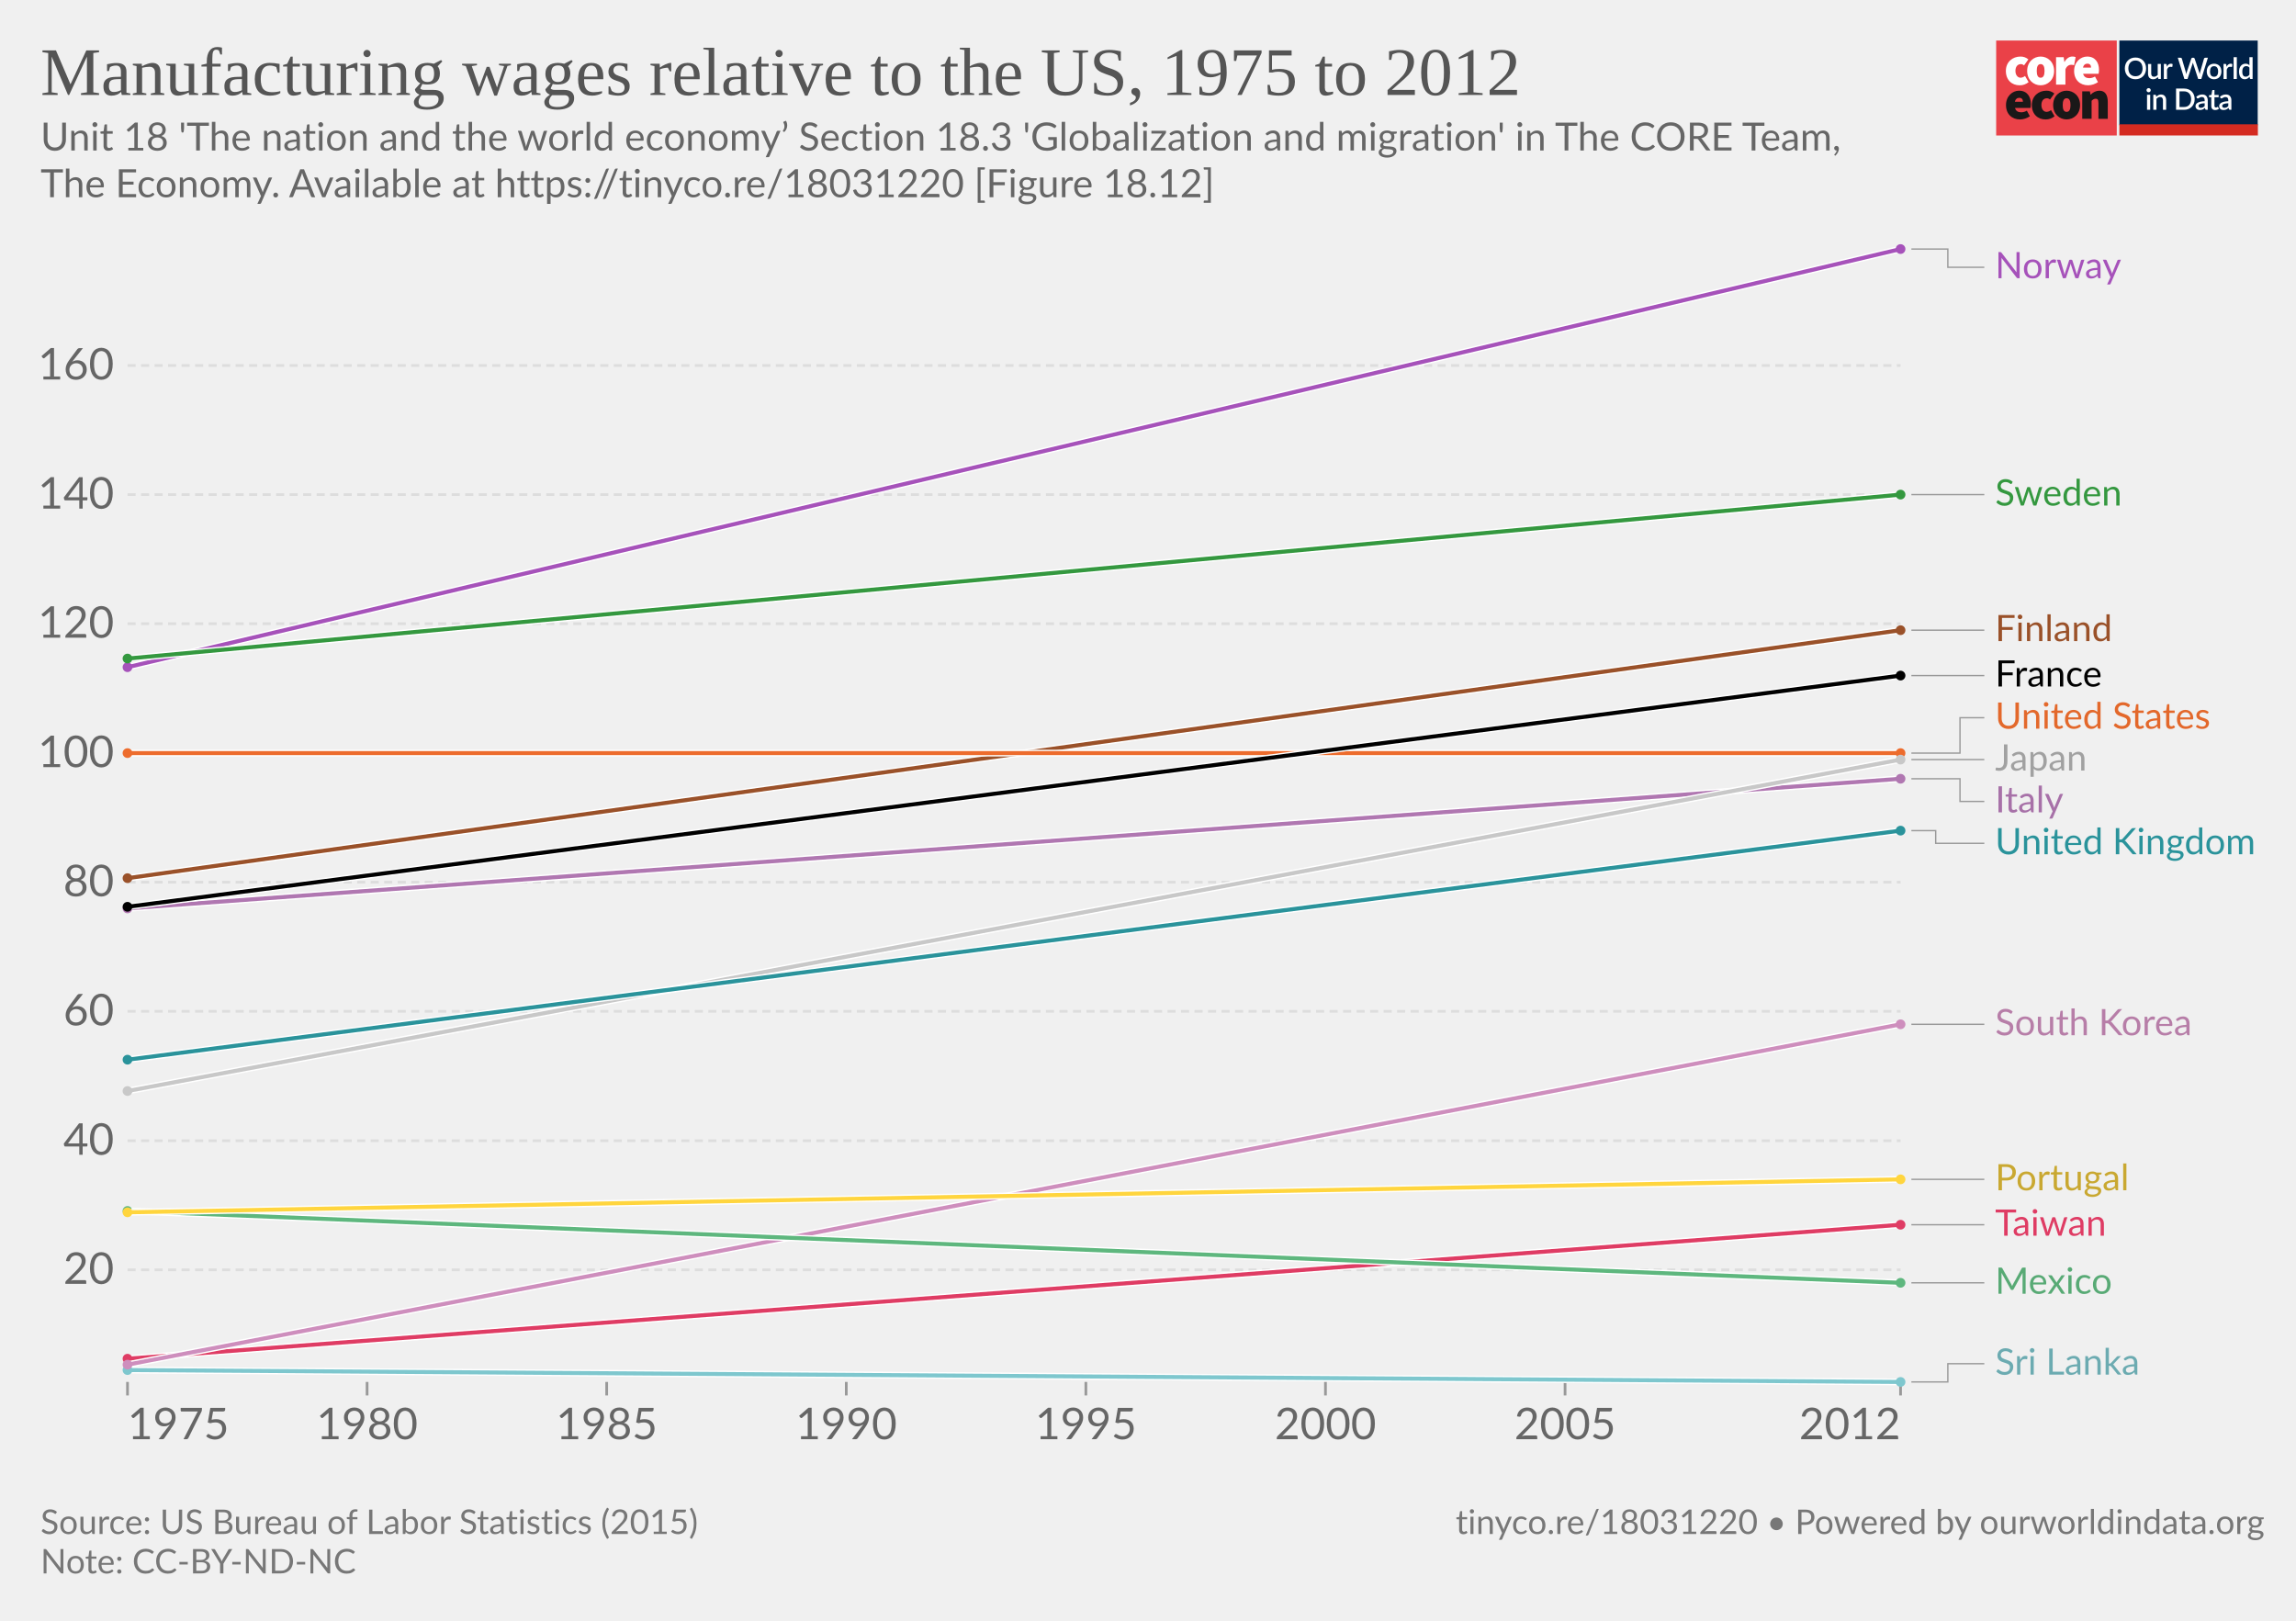
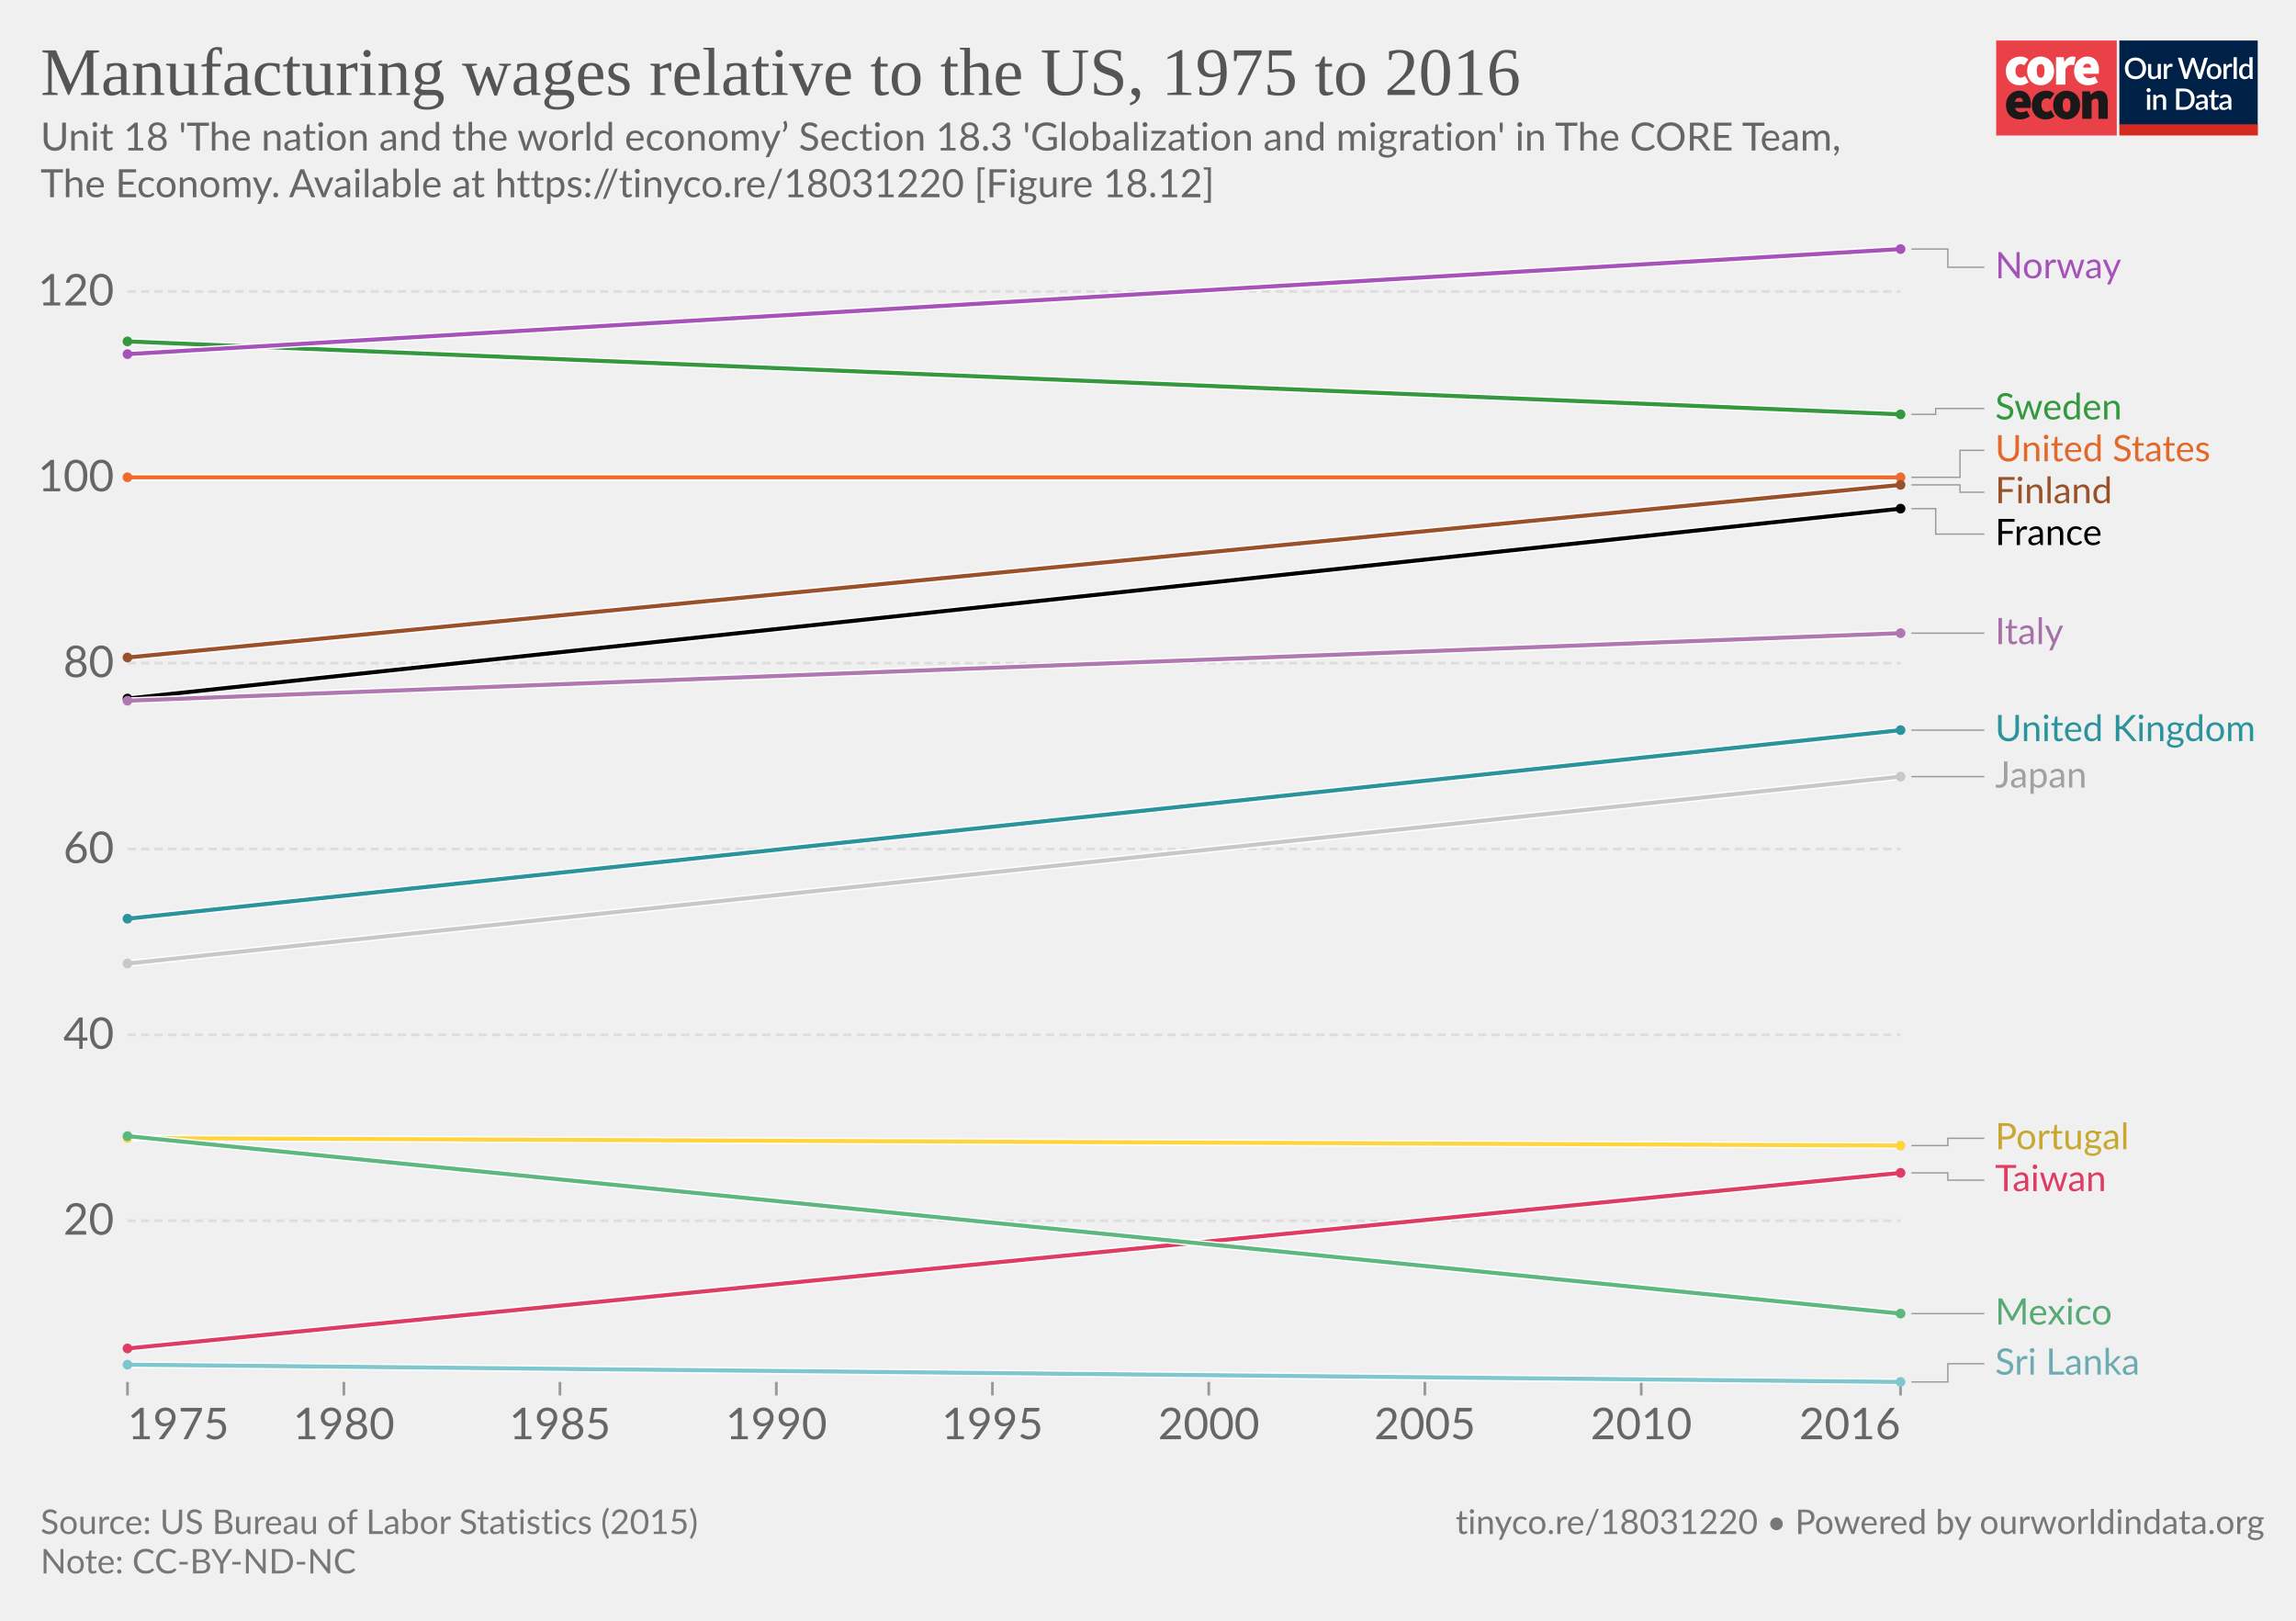
<svg xmlns="http://www.w3.org/2000/svg" version="1.1" style="font-family:Lato, 'Helvetica Neue', Helvetica, Arial, sans-serif;font-size:18px;background-color:white;text-rendering:geometricPrecision;-webkit-font-smoothing:antialiased" width="850" height="600" viewBox="0 0 850 600">
  <g class="HeaderView">
    <g transform="translate(739, 15) scale(0.95)">
      <svg className="coreLogo" width="102" height="37" viewBox="0 0 102 37" fill="none">
        <path d="M47 0H0v37h47V0z" fill="#EA4148" />
        <path d="M3.78 11.85c0-3.55 2.67-5.6 5.68-5.6a4.63 4.63 0 013.09 1.1l-1.7 2.36c-.31-.32-.74-.5-1.18-.52-1.36 0-2.16 1.03-2.16 2.66 0 1.62.89 2.65 2.03 2.65a2.93 2.93 0 001.7-.69l1.4 2.4a5.29 5.29 0 01-3.52 1.24c-3 0-5.34-2.05-5.34-5.6z" fill="#fff" />
        <path d="M18.85 11.85c0-1.63-.42-2.66-1.52-2.66s-1.52 1.03-1.52 2.66c0 1.62.42 2.65 1.52 2.65s1.52-1.03 1.52-2.65zm-6.77 0c0-3.55 2.54-5.6 5.25-5.6 2.7 0 5.25 2.05 5.25 5.6s-2.54 5.6-5.25 5.6-5.25-2.05-5.25-5.6M23.34 6.5h2.97l.25 1.84h.09c.78-1.46 1.97-2.1 3-2.1.45-.02.9.05 1.32.22l-.6 3.16c-.38-.1-.78-.16-1.18-.17-.76 0-1.7.47-2.2 1.8v5.94h-3.65V6.5zM36.98 10.56c0-.81-.34-1.54-1.44-1.54-.8 0-1.49.47-1.7 1.54h3.14zm-6.6 1.29c0-3.47 2.49-5.6 5.07-5.6 3.13 0 4.62 2.3 4.62 5.17 0 .52-.05 1.03-.15 1.54h-6.04c.34 1.28 1.27 1.71 2.46 1.71a4.3 4.3 0 002.16-.64l1.18 2.18a7.08 7.08 0 01-3.85 1.24c-3.09 0-5.46-2.05-5.46-5.6" fill="#fff" />
        <path d="M10.43 23.87c0-.81-.34-1.54-1.44-1.54-.8 0-1.48.47-1.69 1.54h3.13zm-6.6 1.28c0-3.46 2.5-5.6 5.08-5.6 3.13 0 4.61 2.3 4.61 5.18 0 .51-.05 1.03-.15 1.54H7.34c.34 1.28 1.27 1.7 2.46 1.7.76-.01 1.5-.23 2.16-.63l1.18 2.18a7.08 7.08 0 01-3.85 1.24c-3.1 0-5.46-2.06-5.46-5.6M13.9 25.15c0-3.55 2.67-5.6 5.68-5.6a4.63 4.63 0 013.09 1.11l-1.7 2.35c-.32-.31-.74-.5-1.18-.51-1.36 0-2.16 1.03-2.16 2.65 0 1.63.89 2.66 2.03 2.66a2.93 2.93 0 001.7-.69l1.39 2.4a5.29 5.29 0 01-3.51 1.24c-3 0-5.34-2.06-5.34-5.6" fill="#1A1818" />
        <path d="M28.97 25.15c0-1.62-.42-2.65-1.52-2.65s-1.52 1.03-1.52 2.65c0 1.63.42 2.66 1.52 2.66s1.52-1.03 1.52-2.66zm-6.77 0c0-3.55 2.54-5.6 5.25-5.6 2.7 0 5.25 2.05 5.25 5.6s-2.54 5.6-5.25 5.6-5.25-2.04-5.25-5.6M33.54 19.8h2.97l.25 1.29h.09a4.76 4.76 0 013.34-1.54c2.33 0 3.3 1.71 3.3 4.36v6.6h-3.64v-6.13c0-1.37-.34-1.7-1.06-1.7-.67 0-1.05.3-1.6.8v7.02h-3.65V19.8z" fill="#1A1818" />
        <path fill="#fff" d="M48 0h54v37H48z" />
        <path d="M48 0h53.93v33H48V0z" fill="#002147" />
        <path d="M58.42 10.86c0 .61-.1 1.18-.3 1.7a3.83 3.83 0 01-2.15 2.21c-.5.21-1.07.32-1.7.32-.6 0-1.17-.1-1.68-.32a3.9 3.9 0 01-2.15-2.21c-.2-.52-.3-1.09-.3-1.7 0-.61.1-1.18.3-1.7a3.93 3.93 0 012.15-2.22 4.38 4.38 0 011.69-.31c.62 0 1.18.1 1.69.31a3.79 3.79 0 012.15 2.22c.2.52.3 1.09.3 1.7zm-1.38 0c0-.48-.06-.9-.2-1.28A2.38 2.38 0 0055.43 8a2.97 2.97 0 00-1.14-.21c-.42 0-.8.07-1.15.21-.34.14-.63.35-.87.61-.24.27-.43.59-.56.97-.13.38-.2.8-.2 1.28s.07.9.2 1.29a2.46 2.46 0 001.43 1.57c.35.14.73.2 1.15.2.42 0 .8-.06 1.15-.2a2.4 2.4 0 001.42-1.57c.13-.38.2-.81.2-1.29zm7.14-1.72V15h-.74c-.17 0-.27-.08-.32-.24l-.1-.54a3.42 3.42 0 01-.81.63 2.3 2.3 0 01-1.06.24c-.32 0-.6-.05-.85-.16a1.72 1.72 0 01-1-1.15 3.1 3.1 0 01-.12-.91V9.14h1.24v3.73c0 .4.09.7.27.92.18.22.46.32.83.32.27 0 .53-.06.76-.18.24-.13.46-.3.67-.52V9.13h1.23zm2.33 1.08c.18-.37.4-.66.66-.87.27-.22.58-.32.94-.32a1.34 1.34 0 01.66.17l-.09.93c-.01.06-.04.11-.07.14a.2.2 0 01-.13.03c-.06 0-.14 0-.25-.03a1.62 1.62 0 00-.8.04c-.13.05-.25.13-.35.22-.1.1-.2.21-.28.35-.08.14-.15.3-.22.47V15h-1.24V9.13h.72c.13 0 .22.03.27.08.05.05.08.13.1.25l.08.76zm16-3.5L79.94 15h-1.21l-1.95-5.95a4.7 4.7 0 01-.12-.46 3.32 3.32 0 01-.13.46L74.57 15h-1.22l-2.57-8.28h1.13c.11 0 .2.03.28.09.08.05.14.12.16.22l1.56 5.3a6.11 6.11 0 01.16.8 10 10 0 01.2-.8l1.78-5.3a.48.48 0 01.16-.21c.08-.07.17-.1.28-.1h.4c.11 0 .21.03.28.1.08.05.13.12.17.21l1.77 5.3.1.37.1.4a59.35 59.35 0 00.16-.76L81 7.03a.4.4 0 01.16-.22c.08-.06.18-.09.3-.09h1.04zm2.41 2.32c.44 0 .83.07 1.18.22a2.49 2.49 0 011.47 1.55c.13.37.2.79.2 1.25 0 .47-.07.88-.2 1.26-.14.37-.33.69-.58.95-.24.26-.54.46-.9.6-.34.15-.73.22-1.17.22-.43 0-.83-.07-1.18-.22a2.55 2.55 0 01-1.47-1.55c-.14-.38-.2-.8-.2-1.26 0-.46.06-.88.2-1.25a2.55 2.55 0 011.47-1.55c.35-.15.75-.22 1.18-.22zm0 5.08c.53 0 .92-.18 1.18-.53.26-.36.4-.86.4-1.52s-.14-1.17-.4-1.53c-.26-.36-.65-.54-1.18-.54-.53 0-.93.18-1.2.54-.25.36-.38.87-.38 1.53s.13 1.16.39 1.52c.26.35.66.53 1.2.53zm4.86-3.9c.18-.37.4-.66.67-.87.26-.22.57-.32.93-.32a1.34 1.34 0 01.66.17l-.09.93c-.01.06-.04.11-.07.14a.2.2 0 01-.13.03c-.06 0-.14 0-.25-.03a1.62 1.62 0 00-.8.04c-.13.05-.24.13-.35.22-.1.1-.2.21-.28.35-.08.14-.15.3-.22.47V15H88.6V9.13h.72c.13 0 .22.03.27.08.05.05.08.13.1.25l.08.76zm4-3.73V15h-1.25V6.49h1.24zm4.91 4.09a1.45 1.45 0 00-1.24-.6c-.48 0-.86.18-1.13.54-.27.35-.4.87-.4 1.56 0 .37.02.67.08.93.07.25.15.46.27.62.11.16.25.28.42.35.16.08.35.11.56.11.31 0 .58-.07.8-.2.24-.14.45-.33.64-.58v-2.73zm1.24-4.09V15h-.75c-.16 0-.27-.08-.31-.24l-.11-.63c-.25.28-.53.52-.84.7-.31.17-.67.26-1.09.26a1.96 1.96 0 01-1.59-.78c-.19-.25-.34-.57-.44-.94a4.86 4.86 0 01.01-2.5c.12-.37.3-.7.51-.96a2.3 2.3 0 011.85-.88c.34 0 .63.05.88.16.24.11.45.26.64.46V6.49h1.24zm-39.9 14.65V27h-1.24v-5.86h1.24zm.2-1.78c0 .12-.02.22-.06.32a.83.83 0 01-1.34.26.8.8 0 01-.24-.58c0-.11.02-.22.06-.32a.89.89 0 01.43-.43.76.76 0 01.64 0 .81.81 0 01.45.43c.04.1.06.2.06.32zm2.16 2.55a3.67 3.67 0 01.83-.63 2.32 2.32 0 011.9-.08c.24.11.45.26.61.46.17.2.3.43.38.7.09.28.13.58.13.9V27H65v-3.73c0-.4-.1-.7-.28-.92-.18-.22-.45-.33-.83-.33-.27 0-.53.06-.77.19-.23.13-.45.3-.66.52V27h-1.23v-5.86h.74c.17 0 .28.07.33.23l.08.54zm14.96.95c0 .61-.1 1.17-.3 1.68a3.78 3.78 0 01-2.15 2.16c-.5.2-1.07.3-1.69.3H70.1v-8.28h3.12c.62 0 1.19.1 1.7.3a3.71 3.71 0 012.14 2.16c.2.5.3 1.07.3 1.68zm-1.37 0c0-.48-.07-.9-.2-1.28a2.6 2.6 0 00-.55-.96 2.35 2.35 0 00-.87-.6 2.97 2.97 0 00-1.15-.21h-1.77v6.1h1.77c.43 0 .81-.07 1.15-.2.34-.14.63-.34.87-.6.24-.27.43-.59.55-.96.13-.38.2-.81.2-1.29zm5.27 1.58a7.5 7.5 0 00-1.12.1c-.3.06-.55.13-.73.22a.97.97 0 00-.41.3.68.68 0 00-.12.4c0 .13.02.25.06.35.05.1.1.18.18.24.08.06.18.1.28.14a1.78 1.78 0 001.18-.14c.23-.12.46-.3.68-.53v-1.08zm-3.28-2.49a3.36 3.36 0 012.37-.92c.34 0 .63.05.9.16.26.11.48.26.66.46.18.2.31.44.4.72.1.27.15.57.15.9V27h-.55a.56.56 0 01-.27-.05c-.06-.04-.12-.11-.16-.23l-.12-.47-.44.36c-.15.1-.3.2-.46.26a2.77 2.77 0 01-1.75.12c-.2-.06-.38-.16-.53-.29a1.46 1.46 0 01-.48-1.18c0-.23.06-.45.18-.66.12-.22.32-.41.6-.58.27-.17.64-.31 1.1-.43a8.03 8.03 0 011.68-.19v-.39c0-.42-.1-.73-.27-.94-.18-.2-.45-.3-.8-.3-.23-.01-.43.02-.6.08a6.05 6.05 0 00-.74.39.54.54 0 01-.28.08.38.38 0 01-.22-.06.6.6 0 01-.15-.17l-.22-.4zm7.38 5.14c-.48 0-.86-.13-1.12-.4-.26-.28-.4-.67-.4-1.17v-3.41h-.64a.27.27 0 01-.18-.07c-.05-.04-.07-.11-.07-.2v-.5l.95-.14.27-1.7a.31.31 0 01.1-.15c.04-.04.1-.06.18-.06h.63v1.93h1.63v.89h-1.63v3.33c0 .2.05.37.16.48.1.11.24.17.41.17a.79.79 0 00.43-.12 4 4 0 00.12-.08.2.2 0 01.11-.04c.07 0 .13.04.17.11l.37.6c-.2.18-.42.3-.68.4a2.5 2.5 0 01-.8.13zm5.11-2.65a7.5 7.5 0 00-1.11.1 3 3 0 00-.74.22.97.97 0 00-.4.3.68.68 0 00-.13.4c0 .13.02.25.06.35.05.1.11.18.19.24s.17.1.28.14a1.78 1.78 0 001.18-.14c.23-.12.45-.3.67-.53v-1.08zm-3.28-2.49a3.36 3.36 0 012.37-.92c.34 0 .64.05.9.16.27.11.49.26.66.46.18.2.32.44.41.72.1.27.14.57.14.9V27h-.55a.56.56 0 01-.27-.05c-.06-.04-.11-.11-.15-.23l-.12-.47-.45.36c-.14.1-.3.2-.45.26a2.77 2.77 0 01-1.75.12c-.2-.06-.38-.16-.53-.29a1.46 1.46 0 01-.49-1.18c0-.23.06-.45.18-.66.12-.22.32-.41.6-.58.28-.17.65-.31 1.1-.43a8.03 8.03 0 011.68-.19v-.39c0-.42-.09-.73-.27-.94-.18-.2-.44-.3-.8-.3-.23-.01-.43.02-.59.08a6.09 6.09 0 00-.74.39.54.54 0 01-.29.08.38.38 0 01-.22-.06.6.6 0 01-.14-.17l-.23-.4z" fill="#fff" />
        <path fill="#D42B21" d="M48 32.65h54V37H48z" />
      </svg>
    </g>
    <a href="http://localhost:3030/grapher/manufacturing-wages-relative-to-the-us-with-finland" style="font-family:&quot;Playfair Display&quot;, Georgia, &quot;Times New Roman&quot;, serif" target="_blank" rel="noopener">
      <text font-size="25.20" x="15.0" y="35.2" fill="#555">
-         <tspan x="15" y="35.16">Manufacturing wages relative to the US, 1975 to 2012</tspan>
+         <tspan x="15" y="35.16">Manufacturing wages relative to the US, 1975 to 2016</tspan>
      </text>
    </a>
    <text font-size="14.40" x="15.0" y="55.7" fill="#666">
      <tspan x="15" y="55.72">Unit 18 'The nation and the world economy’ Section 18.3 'Globalization and migration' in The CORE Team,</tspan>
      <tspan x="15" y="73">The Economy. Available at https://tinyco.re/18031220 [Figure 18.12]</tspan>
    </text>
  </g>
  <g class="LineChart">
    <defs>
      <clipPath id="boundsClip-1">
        <rect x="37.216" y="82.2" width="840" height="460.6" />
      </clipPath>
    </defs>
    <g class="DualAxisView">
      <g class="HorizontalAxis">
        <line x1="47.2" y1="511.6" x2="47.2" y2="516.6" stroke="#999" />
        <line x1="703.6" y1="511.6" x2="703.6" y2="516.6" stroke="#999" />
-         <line x1="135.9" y1="511.6" x2="135.9" y2="516.6" stroke="#999" />
-         <line x1="224.6" y1="511.6" x2="224.6" y2="516.6" stroke="#999" />
-         <line x1="313.3" y1="511.6" x2="313.3" y2="516.6" stroke="#999" />
-         <line x1="402" y1="511.6" x2="402" y2="516.6" stroke="#999" />
-         <line x1="490.7" y1="511.6" x2="490.7" y2="516.6" stroke="#999" />
-         <line x1="579.4" y1="511.6" x2="579.4" y2="516.6" stroke="#999" />
+         <line x1="127.3" y1="511.6" x2="127.3" y2="516.6" stroke="#999" />
+         <line x1="207.3" y1="511.6" x2="207.3" y2="516.6" stroke="#999" />
+         <line x1="287.4" y1="511.6" x2="287.4" y2="516.6" stroke="#999" />
+         <line x1="367.4" y1="511.6" x2="367.4" y2="516.6" stroke="#999" />
+         <line x1="447.5" y1="511.6" x2="447.5" y2="516.6" stroke="#999" />
+         <line x1="527.5" y1="511.6" x2="527.5" y2="516.6" stroke="#999" />
+         <line x1="607.6" y1="511.6" x2="607.6" y2="516.6" stroke="#999" />
        <text x="47.216" y="532.8" fill="#666" text-anchor="start" font-size="16.2">1975</text>
-         <text x="703.61" y="532.8" fill="#666" text-anchor="end" font-size="16.2">2012</text>
-         <text x="135.9" y="532.8" fill="#666" text-anchor="middle" font-size="16.2">1980</text>
-         <text x="224.6" y="532.8" fill="#666" text-anchor="middle" font-size="16.2">1985</text>
-         <text x="313.3" y="532.8" fill="#666" text-anchor="middle" font-size="16.2">1990</text>
-         <text x="402" y="532.8" fill="#666" text-anchor="middle" font-size="16.2">1995</text>
-         <text x="490.7" y="532.8" fill="#666" text-anchor="middle" font-size="16.2">2000</text>
-         <text x="579.4" y="532.8" fill="#666" text-anchor="middle" font-size="16.2">2005</text>
+         <text x="703.61" y="532.8" fill="#666" text-anchor="end" font-size="16.2">2016</text>
+         <text x="127.3" y="532.8" fill="#666" text-anchor="middle" font-size="16.2">1980</text>
+         <text x="207.3" y="532.8" fill="#666" text-anchor="middle" font-size="16.2">1985</text>
+         <text x="287.4" y="532.8" fill="#666" text-anchor="middle" font-size="16.2">1990</text>
+         <text x="367.4" y="532.8" fill="#666" text-anchor="middle" font-size="16.2">1995</text>
+         <text x="447.5" y="532.8" fill="#666" text-anchor="middle" font-size="16.2">2000</text>
+         <text x="527.5" y="532.8" fill="#666" text-anchor="middle" font-size="16.2">2005</text>
+         <text x="607.6" y="532.8" fill="#666" text-anchor="middle" font-size="16.2">2010</text>
      </g>
      <g class="VerticalAxis">
-         <text x="42.22" y="470.1" dy=".32em" text-anchor="end" fill="#666" font-size="16.2">20</text>
-         <text x="42.22" y="422.3" dy=".32em" text-anchor="end" fill="#666" font-size="16.2">40</text>
-         <text x="42.22" y="374.4" dy=".32em" text-anchor="end" fill="#666" font-size="16.2">60</text>
-         <text x="42.22" y="326.6" dy=".32em" text-anchor="end" fill="#666" font-size="16.2">80</text>
-         <text x="42.22" y="278.8" dy=".32em" text-anchor="end" fill="#666" font-size="16.2">100</text>
-         <text x="42.22" y="230.9" dy=".32em" text-anchor="end" fill="#666" font-size="16.2">120</text>
-         <text x="42.22" y="183.1" dy=".32em" text-anchor="end" fill="#666" font-size="16.2">140</text>
-         <text x="42.22" y="135.3" dy=".32em" text-anchor="end" fill="#666" font-size="16.2">160</text>
+         <text x="42.22" y="451.9" dy=".32em" text-anchor="end" fill="#666" font-size="16.2">20</text>
+         <text x="42.22" y="383.1" dy=".32em" text-anchor="end" fill="#666" font-size="16.2">40</text>
+         <text x="42.22" y="314.3" dy=".32em" text-anchor="end" fill="#666" font-size="16.2">60</text>
+         <text x="42.22" y="245.5" dy=".32em" text-anchor="end" fill="#666" font-size="16.2">80</text>
+         <text x="42.22" y="176.7" dy=".32em" text-anchor="end" fill="#666" font-size="16.2">100</text>
+         <text x="42.22" y="107.9" dy=".32em" text-anchor="end" fill="#666" font-size="16.2">120</text>
      </g>
      <g class="AxisGridLines horizontalLines">
-         <line x1="47.22" y1="470.1" x2="703.61" y2="470.1" stroke="#ddd" stroke-dasharray="3,2" />
-         <line x1="47.22" y1="422.3" x2="703.61" y2="422.3" stroke="#ddd" stroke-dasharray="3,2" />
-         <line x1="47.22" y1="374.4" x2="703.61" y2="374.4" stroke="#ddd" stroke-dasharray="3,2" />
-         <line x1="47.22" y1="326.6" x2="703.61" y2="326.6" stroke="#ddd" stroke-dasharray="3,2" />
-         <line x1="47.22" y1="278.8" x2="703.61" y2="278.8" stroke="#ddd" stroke-dasharray="3,2" />
-         <line x1="47.22" y1="230.9" x2="703.61" y2="230.9" stroke="#ddd" stroke-dasharray="3,2" />
-         <line x1="47.22" y1="183.1" x2="703.61" y2="183.1" stroke="#ddd" stroke-dasharray="3,2" />
-         <line x1="47.22" y1="135.3" x2="703.61" y2="135.3" stroke="#ddd" stroke-dasharray="3,2" />
+         <line x1="47.22" y1="451.9" x2="703.61" y2="451.9" stroke="#ddd" stroke-dasharray="3,2" />
+         <line x1="47.22" y1="383.1" x2="703.61" y2="383.1" stroke="#ddd" stroke-dasharray="3,2" />
+         <line x1="47.22" y1="314.3" x2="703.61" y2="314.3" stroke="#ddd" stroke-dasharray="3,2" />
+         <line x1="47.22" y1="245.5" x2="703.61" y2="245.5" stroke="#ddd" stroke-dasharray="3,2" />
+         <line x1="47.22" y1="176.7" x2="703.61" y2="176.7" stroke="#ddd" stroke-dasharray="3,2" />
+         <line x1="47.22" y1="107.9" x2="703.61" y2="107.9" stroke="#ddd" stroke-dasharray="3,2" />
      </g>
    </g>
    <g clip-path="url(#boundsClip-1)">
      <g class="LineLabels" style="cursor:default">
        <g class="legendMark">
          <g class="indicator">
            <path d="M707.61,92.2 H721.11 V98.95 H734.61" stroke="#999" stroke-width="0.5" fill="none" />
          </g>
          <rect x="703.61" y="92.2" width="80.765" height="13.5" fill="#fff" opacity="0" />
          <text font-size="13.50" font-weight="400" x="738.6" y="103.0" fill="#a652ba">
            <tspan x="738.61" y="103">Norway</tspan>
          </text>
        </g>
        <g class="legendMark">
          <g class="indicator">
-             <path d="M707.61,183.1 H721.11 V183.1 H734.61" stroke="#999" stroke-width="0.5" fill="none" />
-           </g>
-           <rect x="703.61" y="176.35" width="84.005" height="13.5" fill="#fff" opacity="0" />
-           <text font-size="13.50" font-weight="400" x="738.6" y="187.2" fill="#34983f">
-             <tspan x="738.61" y="187.15">Sweden</tspan>
-           </text>
-         </g>
-         <g class="legendMark">
-           <g class="indicator">
-             <path d="M707.61,233.3 H721.11 V233.3 H734.61" stroke="#999" stroke-width="0.5" fill="none" />
-           </g>
-           <rect x="703.61" y="226.55" width="79.415" height="13.5" fill="#fff" opacity="0" />
-           <text font-size="13.50" font-weight="400" x="738.6" y="237.4" fill="#9a5129">
-             <tspan x="738.61" y="237.35">Finland</tspan>
-           </text>
-         </g>
-         <g class="legendMark">
-           <g class="indicator">
-             <path d="M707.61,250.1 H721.11 V250.1 H734.61" stroke="#999" stroke-width="0.5" fill="none" />
-           </g>
-           <rect x="703.61" y="243.35" width="77.12" height="13.5" fill="#fff" opacity="0" />
-           <text font-size="13.50" font-weight="400" x="738.6" y="254.2" fill="#000000">
-             <tspan x="738.61" y="254.15">France</tspan>
-           </text>
-         </g>
-         <g class="legendMark">
-           <g class="indicator">
-             <path d="M707.61,278.8 H725.61 V265.7 H734.61" stroke="#999" stroke-width="0.5" fill="none" />
-           </g>
-           <rect x="703.61" y="258.95" width="116.405" height="13.5" fill="#fff" opacity="0" />
-           <text font-size="13.50" font-weight="400" x="738.6" y="269.8" fill="#e3682b">
-             <tspan x="738.61" y="269.75">United States</tspan>
-           </text>
-         </g>
-         <g class="legendMark">
-           <g class="indicator">
-             <path d="M707.61,281.2 H725.61 V281.2 H734.61" stroke="#999" stroke-width="0.5" fill="none" />
-           </g>
-           <rect x="703.61" y="274.45" width="71.99" height="13.5" fill="#fff" opacity="0" />
-           <text font-size="13.50" font-weight="400" x="738.6" y="285.3" fill="#a1a1a1">
-             <tspan x="738.61" y="285.25">Japan</tspan>
-           </text>
-         </g>
-         <g class="legendMark">
-           <g class="indicator">
-             <path d="M707.61,288.3 H725.61 V296.7 H734.61" stroke="#999" stroke-width="0.5" fill="none" />
-           </g>
-           <rect x="703.61" y="289.95" width="59.84" height="13.5" fill="#fff" opacity="0" />
-           <text font-size="13.50" font-weight="400" x="738.6" y="300.8" fill="#a771a8">
-             <tspan x="738.61" y="300.75">Italy</tspan>
-           </text>
-         </g>
-         <g class="legendMark">
-           <g class="indicator">
-             <path d="M707.61,307.5 H716.61 V312.2 H734.61" stroke="#999" stroke-width="0.5" fill="none" />
-           </g>
-           <rect x="703.61" y="305.45" width="131.39" height="13.5" fill="#fff" opacity="0" />
-           <text font-size="13.50" font-weight="400" x="738.6" y="316.3" fill="#2a939b">
-             <tspan x="738.61" y="316.25">United Kingdom</tspan>
-           </text>
-         </g>
-         <g class="legendMark">
-           <g class="indicator">
-             <path d="M707.61,379.2 H721.11 V379.2 H734.61" stroke="#999" stroke-width="0.5" fill="none" />
-           </g>
-           <rect x="703.61" y="372.45" width="110.465" height="13.5" fill="#fff" opacity="0" />
-           <text font-size="13.50" font-weight="400" x="738.6" y="383.3" fill="#b77ea8">
-             <tspan x="738.61" y="383.25">South Korea</tspan>
-           </text>
-         </g>
-         <g class="legendMark">
-           <g class="indicator">
-             <path d="M707.61,436.6 H721.11 V436.6 H734.61" stroke="#999" stroke-width="0.5" fill="none" />
-           </g>
-           <rect x="703.61" y="429.85" width="85.49" height="13.5" fill="#fff" opacity="0" />
-           <text font-size="13.50" font-weight="400" x="738.6" y="440.7" fill="#c9a831">
-             <tspan x="738.61" y="440.65">Portugal</tspan>
-           </text>
-         </g>
-         <g class="legendMark">
-           <g class="indicator">
-             <path d="M707.61,453.4 H721.11 V453.4 H734.61" stroke="#999" stroke-width="0.5" fill="none" />
-           </g>
-           <rect x="703.61" y="446.65" width="78.605" height="13.5" fill="#fff" opacity="0" />
-           <text font-size="13.50" font-weight="400" x="738.6" y="457.4" fill="#df3c64">
-             <tspan x="738.61" y="457.45">Taiwan</tspan>
-           </text>
-         </g>
-         <g class="legendMark">
-           <g class="indicator">
-             <path d="M707.61,474.9 H721.11 V474.9 H734.61" stroke="#999" stroke-width="0.5" fill="none" />
-           </g>
-           <rect x="703.61" y="468.15" width="77.795" height="13.5" fill="#fff" opacity="0" />
-           <text font-size="13.50" font-weight="400" x="738.6" y="478.9" fill="#58aa75">
-             <tspan x="738.61" y="478.95">Mexico</tspan>
+             <path d="M707.61,153.4 H716.61 V151.225 H734.61" stroke="#999" stroke-width="0.5" fill="none" />
+           </g>
+           <rect x="703.61" y="144.475" width="84.005" height="13.5" fill="#fff" opacity="0" />
+           <text font-size="13.50" font-weight="400" x="738.6" y="155.3" fill="#34983f">
+             <tspan x="738.61" y="155.275">Sweden</tspan>
+           </text>
+         </g>
+         <g class="legendMark">
+           <g class="indicator">
+             <path d="M707.61,176.7 H725.61 V166.725 H734.61" stroke="#999" stroke-width="0.5" fill="none" />
+           </g>
+           <rect x="703.61" y="159.975" width="116.405" height="13.5" fill="#fff" opacity="0" />
+           <text font-size="13.50" font-weight="400" x="738.6" y="170.8" fill="#e3682b">
+             <tspan x="738.61" y="170.775">United States</tspan>
+           </text>
+         </g>
+         <g class="legendMark">
+           <g class="indicator">
+             <path d="M707.61,179.5 H725.61 V182.225 H734.61" stroke="#999" stroke-width="0.5" fill="none" />
+           </g>
+           <rect x="703.61" y="175.475" width="79.415" height="13.5" fill="#fff" opacity="0" />
+           <text font-size="13.50" font-weight="400" x="738.6" y="186.3" fill="#9a5129">
+             <tspan x="738.61" y="186.275">Finland</tspan>
+           </text>
+         </g>
+         <g class="legendMark">
+           <g class="indicator">
+             <path d="M707.61,188.3 H716.61 V197.725 H734.61" stroke="#999" stroke-width="0.5" fill="none" />
+           </g>
+           <rect x="703.61" y="190.975" width="77.12" height="13.5" fill="#fff" opacity="0" />
+           <text font-size="13.50" font-weight="400" x="738.6" y="201.8" fill="#000000">
+             <tspan x="738.61" y="201.775">France</tspan>
+           </text>
+         </g>
+         <g class="legendMark">
+           <g class="indicator">
+             <path d="M707.61,234.4 H721.11 V234.4 H734.61" stroke="#999" stroke-width="0.5" fill="none" />
+           </g>
+           <rect x="703.61" y="227.65" width="59.84" height="13.5" fill="#fff" opacity="0" />
+           <text font-size="13.50" font-weight="400" x="738.6" y="238.5" fill="#a771a8">
+             <tspan x="738.61" y="238.45">Italy</tspan>
+           </text>
+         </g>
+         <g class="legendMark">
+           <g class="indicator">
+             <path d="M707.61,270.3 H721.11 V270.3 H734.61" stroke="#999" stroke-width="0.5" fill="none" />
+           </g>
+           <rect x="703.61" y="263.55" width="131.39" height="13.5" fill="#fff" opacity="0" />
+           <text font-size="13.50" font-weight="400" x="738.6" y="274.4" fill="#2a939b">
+             <tspan x="738.61" y="274.35">United Kingdom</tspan>
+           </text>
+         </g>
+         <g class="legendMark">
+           <g class="indicator">
+             <path d="M707.61,287.5 H721.11 V287.5 H734.61" stroke="#999" stroke-width="0.5" fill="none" />
+           </g>
+           <rect x="703.61" y="280.75" width="71.99" height="13.5" fill="#fff" opacity="0" />
+           <text font-size="13.50" font-weight="400" x="738.6" y="291.6" fill="#a1a1a1">
+             <tspan x="738.61" y="291.55">Japan</tspan>
+           </text>
+         </g>
+         <g class="legendMark">
+           <g class="indicator">
+             <path d="M707.61,424.1 H721.11 V421.4 H734.61" stroke="#999" stroke-width="0.5" fill="none" />
+           </g>
+           <rect x="703.61" y="414.65" width="85.49" height="13.5" fill="#fff" opacity="0" />
+           <text font-size="13.50" font-weight="400" x="738.6" y="425.4" fill="#c9a831">
+             <tspan x="738.61" y="425.45">Portugal</tspan>
+           </text>
+         </g>
+         <g class="legendMark">
+           <g class="indicator">
+             <path d="M707.61,434.2 H721.11 V436.9 H734.61" stroke="#999" stroke-width="0.5" fill="none" />
+           </g>
+           <rect x="703.61" y="430.15" width="78.605" height="13.5" fill="#fff" opacity="0" />
+           <text font-size="13.50" font-weight="400" x="738.6" y="440.9" fill="#df3c64">
+             <tspan x="738.61" y="440.95">Taiwan</tspan>
+           </text>
+         </g>
+         <g class="legendMark">
+           <g class="indicator">
+             <path d="M707.61,486.3 H721.11 V486.3 H734.61" stroke="#999" stroke-width="0.5" fill="none" />
+           </g>
+           <rect x="703.61" y="479.55" width="77.795" height="13.5" fill="#fff" opacity="0" />
+           <text font-size="13.50" font-weight="400" x="738.6" y="490.4" fill="#58aa75">
+             <tspan x="738.61" y="490.35">Mexico</tspan>
          </text>
        </g>
        <g class="legendMark">
          <g class="indicator">
            <path d="M707.61,511.6 H721.11 V504.85 H734.61" stroke="#999" stroke-width="0.5" fill="none" />
          </g>
          <rect x="703.61" y="498.1" width="92.24" height="13.5" fill="#fff" opacity="0" />
          <text font-size="13.50" font-weight="400" x="738.6" y="508.9" fill="#6cabb1">
            <tspan x="738.61" y="508.9">Sri Lanka</tspan>
          </text>
        </g>
      </g>
      <g class="Lines">
        <rect x="47" y="92" width="656" height="419" fill="rgba(255,255,255,0)" opacity="0" />
        <g>
-           <path stroke-linecap="round" stroke-linejoin="round" stroke="#ddd" d="M47.2 503L703.6 453.4" fill="none" stroke-width="1" />
-         </g>
-         <g>
-           <path stroke-linecap="round" stroke-linejoin="round" stroke="#ddd" d="M47.2 325.1L703.6 233.3" fill="none" stroke-width="1" />
-         </g>
-         <g>
-           <path stroke-linecap="round" stroke-linejoin="round" stroke="#ddd" d="M47.2 507.2L703.6 511.6" fill="none" stroke-width="1" />
-         </g>
-         <g>
-           <path stroke-linecap="round" stroke-linejoin="round" stroke="#ddd" d="M47.2 505.2L703.6 379.2" fill="none" stroke-width="1" />
-         </g>
-         <g>
-           <path stroke-linecap="round" stroke-linejoin="round" stroke="#ddd" d="M47.2 448.3L703.6 474.9" fill="none" stroke-width="1" />
-         </g>
-         <g>
-           <path stroke-linecap="round" stroke-linejoin="round" stroke="#ddd" d="M47.2 247L703.6 92.2" fill="none" stroke-width="1" />
-         </g>
-         <g>
-           <path stroke-linecap="round" stroke-linejoin="round" stroke="#ddd" d="M47.2 448.8L703.6 436.6" fill="none" stroke-width="1" />
-         </g>
-         <g>
-           <path stroke-linecap="round" stroke-linejoin="round" stroke="#ddd" d="M47.2 336.3L703.6 288.3" fill="none" stroke-width="1" />
-         </g>
-         <g>
-           <path stroke-linecap="round" stroke-linejoin="round" stroke="#ddd" d="M47.2 278.8L703.6 278.8" fill="none" stroke-width="1" />
-         </g>
-         <g>
-           <path stroke-linecap="round" stroke-linejoin="round" stroke="#ddd" d="M47.2 403.9L703.6 281.2" fill="none" stroke-width="1" />
-         </g>
-         <g>
-           <path stroke-linecap="round" stroke-linejoin="round" stroke="#ddd" d="M47.2 243.8L703.6 183.1" fill="none" stroke-width="1" />
-         </g>
-         <g>
-           <path stroke-linecap="round" stroke-linejoin="round" stroke="#ddd" d="M47.2 335.7L703.6 250.1" fill="none" stroke-width="1" />
-         </g>
-         <g>
-           <path stroke-linecap="round" stroke-linejoin="round" stroke="#ddd" d="M47.2 392.3L703.6 307.5" fill="none" stroke-width="1" />
-         </g>
-         <g>
-           <path fill="none" stroke-linecap="butt" stroke-linejoin="round" stroke="#fff" stroke-width="2.5" d="M47.2 503L703.6 453.4" />
-           <polyline points="47.20,503.00 703.60,453.40" stroke-linejoin="round" stroke-width="1.5" stroke="#df3c64" fill="none" stroke-linecap="butt" />
-           <g>
-             <circle cx="47.2" cy="503" r="1.8" fill="#df3c64" />
-             <circle cx="703.6" cy="453.4" r="1.8" fill="#df3c64" />
-           </g>
-         </g>
-         <g>
-           <path fill="none" stroke-linecap="butt" stroke-linejoin="round" stroke="#fff" stroke-width="2.5" d="M47.2 325.1L703.6 233.3" />
-           <polyline points="47.20,325.10 703.60,233.30" stroke-linejoin="round" stroke-width="1.5" stroke="#9a5129" fill="none" stroke-linecap="butt" />
-           <g>
-             <circle cx="47.2" cy="325.1" r="1.8" fill="#9a5129" />
-             <circle cx="703.6" cy="233.3" r="1.8" fill="#9a5129" />
-           </g>
-         </g>
-         <g>
-           <path fill="none" stroke-linecap="butt" stroke-linejoin="round" stroke="#fff" stroke-width="2.5" d="M47.2 507.2L703.6 511.6" />
-           <polyline points="47.20,507.20 703.60,511.60" stroke-linejoin="round" stroke-width="1.5" stroke="#7ec7ce" fill="none" stroke-linecap="butt" />
-           <g>
-             <circle cx="47.2" cy="507.2" r="1.8" fill="#7ec7ce" />
+           <path stroke-linecap="round" stroke-linejoin="round" stroke="#ddd" d="M47.2 258.6L703.6 188.3" fill="none" stroke-width="1" />
+         </g>
+         <g>
+           <path stroke-linecap="round" stroke-linejoin="round" stroke="#ddd" d="M47.2 499.2L703.6 434.2" fill="none" stroke-width="1" />
+         </g>
+         <g>
+           <path stroke-linecap="round" stroke-linejoin="round" stroke="#ddd" d="M47.2 259.4L703.6 234.4" fill="none" stroke-width="1" />
+         </g>
+         <g>
+           <path stroke-linecap="round" stroke-linejoin="round" stroke="#ddd" d="M47.2 126.4L703.6 153.4" fill="none" stroke-width="1" />
+         </g>
+         <g>
+           <path stroke-linecap="round" stroke-linejoin="round" stroke="#ddd" d="M47.2 176.7L703.6 176.7" fill="none" stroke-width="1" />
+         </g>
+         <g>
+           <path stroke-linecap="round" stroke-linejoin="round" stroke="#ddd" d="M47.2 356.7L703.6 287.5" fill="none" stroke-width="1" />
+         </g>
+         <g>
+           <path stroke-linecap="round" stroke-linejoin="round" stroke="#ddd" d="M47.2 243.4L703.6 179.5" fill="none" stroke-width="1" />
+         </g>
+         <g>
+           <path stroke-linecap="round" stroke-linejoin="round" stroke="#ddd" d="M47.2 340.1L703.6 270.3" fill="none" stroke-width="1" />
+         </g>
+         <g>
+           <path stroke-linecap="round" stroke-linejoin="round" stroke="#ddd" d="M47.2 421.3L703.6 424.1" fill="none" stroke-width="1" />
+         </g>
+         <g>
+           <path stroke-linecap="round" stroke-linejoin="round" stroke="#ddd" d="M47.2 131.1L703.6 92.2" fill="none" stroke-width="1" />
+         </g>
+         <g>
+           <path stroke-linecap="round" stroke-linejoin="round" stroke="#ddd" d="M47.2 505.2L703.6 511.6" fill="none" stroke-width="1" />
+         </g>
+         <g>
+           <path stroke-linecap="round" stroke-linejoin="round" stroke="#ddd" d="M47.2 420.6L703.6 486.3" fill="none" stroke-width="1" />
+         </g>
+         <g>
+           <path fill="none" stroke-linecap="butt" stroke-linejoin="round" stroke="#fff" stroke-width="2.5" d="M47.2 258.6L703.6 188.3" />
+           <polyline points="47.20,258.60 703.60,188.30" stroke-linejoin="round" stroke-width="1.5" stroke="#000000" fill="none" stroke-linecap="butt" />
+           <g>
+             <circle cx="47.2" cy="258.6" r="1.8" fill="#000000" />
+             <circle cx="703.6" cy="188.3" r="1.8" fill="#000000" />
+           </g>
+         </g>
+         <g>
+           <path fill="none" stroke-linecap="butt" stroke-linejoin="round" stroke="#fff" stroke-width="2.5" d="M47.2 499.2L703.6 434.2" />
+           <polyline points="47.20,499.20 703.60,434.20" stroke-linejoin="round" stroke-width="1.5" stroke="#df3c64" fill="none" stroke-linecap="butt" />
+           <g>
+             <circle cx="47.2" cy="499.2" r="1.8" fill="#df3c64" />
+             <circle cx="703.6" cy="434.2" r="1.8" fill="#df3c64" />
+           </g>
+         </g>
+         <g>
+           <path fill="none" stroke-linecap="butt" stroke-linejoin="round" stroke="#fff" stroke-width="2.5" d="M47.2 259.4L703.6 234.4" />
+           <polyline points="47.20,259.40 703.60,234.40" stroke-linejoin="round" stroke-width="1.5" stroke="#b077b1" fill="none" stroke-linecap="butt" />
+           <g>
+             <circle cx="47.2" cy="259.4" r="1.8" fill="#b077b1" />
+             <circle cx="703.6" cy="234.4" r="1.8" fill="#b077b1" />
+           </g>
+         </g>
+         <g>
+           <path fill="none" stroke-linecap="butt" stroke-linejoin="round" stroke="#fff" stroke-width="2.5" d="M47.2 126.4L703.6 153.4" />
+           <polyline points="47.20,126.40 703.60,153.40" stroke-linejoin="round" stroke-width="1.5" stroke="#34983f" fill="none" stroke-linecap="butt" />
+           <g>
+             <circle cx="47.2" cy="126.4" r="1.8" fill="#34983f" />
+             <circle cx="703.6" cy="153.4" r="1.8" fill="#34983f" />
+           </g>
+         </g>
+         <g>
+           <path fill="none" stroke-linecap="butt" stroke-linejoin="round" stroke="#fff" stroke-width="2.5" d="M47.2 176.7L703.6 176.7" />
+           <polyline points="47.20,176.70 703.60,176.70" stroke-linejoin="round" stroke-width="1.5" stroke="#ed6c2d" fill="none" stroke-linecap="butt" />
+           <g>
+             <circle cx="47.2" cy="176.7" r="1.8" fill="#ed6c2d" />
+             <circle cx="703.6" cy="176.7" r="1.8" fill="#ed6c2d" />
+           </g>
+         </g>
+         <g>
+           <path fill="none" stroke-linecap="butt" stroke-linejoin="round" stroke="#fff" stroke-width="2.5" d="M47.2 356.7L703.6 287.5" />
+           <polyline points="47.20,356.70 703.60,287.50" stroke-linejoin="round" stroke-width="1.5" stroke="#c8c8c8" fill="none" stroke-linecap="butt" />
+           <g>
+             <circle cx="47.2" cy="356.7" r="1.8" fill="#c8c8c8" />
+             <circle cx="703.6" cy="287.5" r="1.8" fill="#c8c8c8" />
+           </g>
+         </g>
+         <g>
+           <path fill="none" stroke-linecap="butt" stroke-linejoin="round" stroke="#fff" stroke-width="2.5" d="M47.2 243.4L703.6 179.5" />
+           <polyline points="47.20,243.40 703.60,179.50" stroke-linejoin="round" stroke-width="1.5" stroke="#9a5129" fill="none" stroke-linecap="butt" />
+           <g>
+             <circle cx="47.2" cy="243.4" r="1.8" fill="#9a5129" />
+             <circle cx="703.6" cy="179.5" r="1.8" fill="#9a5129" />
+           </g>
+         </g>
+         <g>
+           <path fill="none" stroke-linecap="butt" stroke-linejoin="round" stroke="#fff" stroke-width="2.5" d="M47.2 340.1L703.6 270.3" />
+           <polyline points="47.20,340.10 703.60,270.30" stroke-linejoin="round" stroke-width="1.5" stroke="#2a939b" fill="none" stroke-linecap="butt" />
+           <g>
+             <circle cx="47.2" cy="340.1" r="1.8" fill="#2a939b" />
+             <circle cx="703.6" cy="270.3" r="1.8" fill="#2a939b" />
+           </g>
+         </g>
+         <g>
+           <path fill="none" stroke-linecap="butt" stroke-linejoin="round" stroke="#fff" stroke-width="2.5" d="M47.2 421.3L703.6 424.1" />
+           <polyline points="47.20,421.30 703.60,424.10" stroke-linejoin="round" stroke-width="1.5" stroke="#ffd53e" fill="none" stroke-linecap="butt" />
+           <g>
+             <circle cx="47.2" cy="421.3" r="1.8" fill="#ffd53e" />
+             <circle cx="703.6" cy="424.1" r="1.8" fill="#ffd53e" />
+           </g>
+         </g>
+         <g>
+           <path fill="none" stroke-linecap="butt" stroke-linejoin="round" stroke="#fff" stroke-width="2.5" d="M47.2 131.1L703.6 92.2" />
+           <polyline points="47.20,131.10 703.60,92.20" stroke-linejoin="round" stroke-width="1.5" stroke="#a652ba" fill="none" stroke-linecap="butt" />
+           <g>
+             <circle cx="47.2" cy="131.1" r="1.8" fill="#a652ba" />
+             <circle cx="703.6" cy="92.2" r="1.8" fill="#a652ba" />
+           </g>
+         </g>
+         <g>
+           <path fill="none" stroke-linecap="butt" stroke-linejoin="round" stroke="#fff" stroke-width="2.5" d="M47.2 505.2L703.6 511.6" />
+           <polyline points="47.20,505.20 703.60,511.60" stroke-linejoin="round" stroke-width="1.5" stroke="#7ec7ce" fill="none" stroke-linecap="butt" />
+           <g>
+             <circle cx="47.2" cy="505.2" r="1.8" fill="#7ec7ce" />
            <circle cx="703.6" cy="511.6" r="1.8" fill="#7ec7ce" />
          </g>
        </g>
        <g>
-           <path fill="none" stroke-linecap="butt" stroke-linejoin="round" stroke="#fff" stroke-width="2.5" d="M47.2 505.2L703.6 379.2" />
-           <polyline points="47.20,505.20 703.60,379.20" stroke-linejoin="round" stroke-width="1.5" stroke="#ce8ebd" fill="none" stroke-linecap="butt" />
-           <g>
-             <circle cx="47.2" cy="505.2" r="1.8" fill="#ce8ebd" />
-             <circle cx="703.6" cy="379.2" r="1.8" fill="#ce8ebd" />
-           </g>
-         </g>
-         <g>
-           <path fill="none" stroke-linecap="butt" stroke-linejoin="round" stroke="#fff" stroke-width="2.5" d="M47.2 448.3L703.6 474.9" />
-           <polyline points="47.20,448.30 703.60,474.90" stroke-linejoin="round" stroke-width="1.5" stroke="#5eb77e" fill="none" stroke-linecap="butt" />
-           <g>
-             <circle cx="47.2" cy="448.3" r="1.8" fill="#5eb77e" />
-             <circle cx="703.6" cy="474.9" r="1.8" fill="#5eb77e" />
-           </g>
-         </g>
-         <g>
-           <path fill="none" stroke-linecap="butt" stroke-linejoin="round" stroke="#fff" stroke-width="2.5" d="M47.2 247L703.6 92.2" />
-           <polyline points="47.20,247.00 703.60,92.20" stroke-linejoin="round" stroke-width="1.5" stroke="#a652ba" fill="none" stroke-linecap="butt" />
-           <g>
-             <circle cx="47.2" cy="247" r="1.8" fill="#a652ba" />
-             <circle cx="703.6" cy="92.2" r="1.8" fill="#a652ba" />
-           </g>
-         </g>
-         <g>
-           <path fill="none" stroke-linecap="butt" stroke-linejoin="round" stroke="#fff" stroke-width="2.5" d="M47.2 448.8L703.6 436.6" />
-           <polyline points="47.20,448.80 703.60,436.60" stroke-linejoin="round" stroke-width="1.5" stroke="#ffd53e" fill="none" stroke-linecap="butt" />
-           <g>
-             <circle cx="47.2" cy="448.8" r="1.8" fill="#ffd53e" />
-             <circle cx="703.6" cy="436.6" r="1.8" fill="#ffd53e" />
-           </g>
-         </g>
-         <g>
-           <path fill="none" stroke-linecap="butt" stroke-linejoin="round" stroke="#fff" stroke-width="2.5" d="M47.2 336.3L703.6 288.3" />
-           <polyline points="47.20,336.30 703.60,288.30" stroke-linejoin="round" stroke-width="1.5" stroke="#b077b1" fill="none" stroke-linecap="butt" />
-           <g>
-             <circle cx="47.2" cy="336.3" r="1.8" fill="#b077b1" />
-             <circle cx="703.6" cy="288.3" r="1.8" fill="#b077b1" />
-           </g>
-         </g>
-         <g>
-           <path fill="none" stroke-linecap="butt" stroke-linejoin="round" stroke="#fff" stroke-width="2.5" d="M47.2 278.8L703.6 278.8" />
-           <polyline points="47.20,278.80 703.60,278.80" stroke-linejoin="round" stroke-width="1.5" stroke="#ed6c2d" fill="none" stroke-linecap="butt" />
-           <g>
-             <circle cx="47.2" cy="278.8" r="1.8" fill="#ed6c2d" />
-             <circle cx="703.6" cy="278.8" r="1.8" fill="#ed6c2d" />
-           </g>
-         </g>
-         <g>
-           <path fill="none" stroke-linecap="butt" stroke-linejoin="round" stroke="#fff" stroke-width="2.5" d="M47.2 403.9L703.6 281.2" />
-           <polyline points="47.20,403.90 703.60,281.20" stroke-linejoin="round" stroke-width="1.5" stroke="#c8c8c8" fill="none" stroke-linecap="butt" />
-           <g>
-             <circle cx="47.2" cy="403.9" r="1.8" fill="#c8c8c8" />
-             <circle cx="703.6" cy="281.2" r="1.8" fill="#c8c8c8" />
-           </g>
-         </g>
-         <g>
-           <path fill="none" stroke-linecap="butt" stroke-linejoin="round" stroke="#fff" stroke-width="2.5" d="M47.2 243.8L703.6 183.1" />
-           <polyline points="47.20,243.80 703.60,183.10" stroke-linejoin="round" stroke-width="1.5" stroke="#34983f" fill="none" stroke-linecap="butt" />
-           <g>
-             <circle cx="47.2" cy="243.8" r="1.8" fill="#34983f" />
-             <circle cx="703.6" cy="183.1" r="1.8" fill="#34983f" />
-           </g>
-         </g>
-         <g>
-           <path fill="none" stroke-linecap="butt" stroke-linejoin="round" stroke="#fff" stroke-width="2.5" d="M47.2 335.7L703.6 250.1" />
-           <polyline points="47.20,335.70 703.60,250.10" stroke-linejoin="round" stroke-width="1.5" stroke="#000000" fill="none" stroke-linecap="butt" />
-           <g>
-             <circle cx="47.2" cy="335.7" r="1.8" fill="#000000" />
-             <circle cx="703.6" cy="250.1" r="1.8" fill="#000000" />
-           </g>
-         </g>
-         <g>
-           <path fill="none" stroke-linecap="butt" stroke-linejoin="round" stroke="#fff" stroke-width="2.5" d="M47.2 392.3L703.6 307.5" />
-           <polyline points="47.20,392.30 703.60,307.50" stroke-linejoin="round" stroke-width="1.5" stroke="#2a939b" fill="none" stroke-linecap="butt" />
-           <g>
-             <circle cx="47.2" cy="392.3" r="1.8" fill="#2a939b" />
-             <circle cx="703.6" cy="307.5" r="1.8" fill="#2a939b" />
+           <path fill="none" stroke-linecap="butt" stroke-linejoin="round" stroke="#fff" stroke-width="2.5" d="M47.2 420.6L703.6 486.3" />
+           <polyline points="47.20,420.60 703.60,486.30" stroke-linejoin="round" stroke-width="1.5" stroke="#5eb77e" fill="none" stroke-linecap="butt" />
+           <g>
+             <circle cx="47.2" cy="420.6" r="1.8" fill="#5eb77e" />
+             <circle cx="703.6" cy="486.3" r="1.8" fill="#5eb77e" />
          </g>
        </g>
      </g>
    </g>
  </g>
  <g class="SourcesFooter" style="fill:#777">
    <g style="fill:#777">
      <text font-size="12.60" x="15.0" y="567.9">
        <tspan x="15" y="567.88">Source: US Bureau of Labor Statistics (2015)</tspan>
      </text>
    </g>
    <text font-size="12.60" x="15.0" y="582.5">
      <tspan x="15" y="582.48">Note: CC-BY-ND-NC</tspan>
    </text>
    <text font-size="12.60" x="538.9" y="567.9">
      <tspan x="538.9" y="567.88">
        <a target="_blank" style="fill: #777;" href="https://tinyco.re/18031220">tinyco.re/18031220</a> • <a href="https://ourworldindata.org" target="_blank">Powered by ourworldindata.org</a>
      </tspan>
    </text>
  </g>
</svg>
